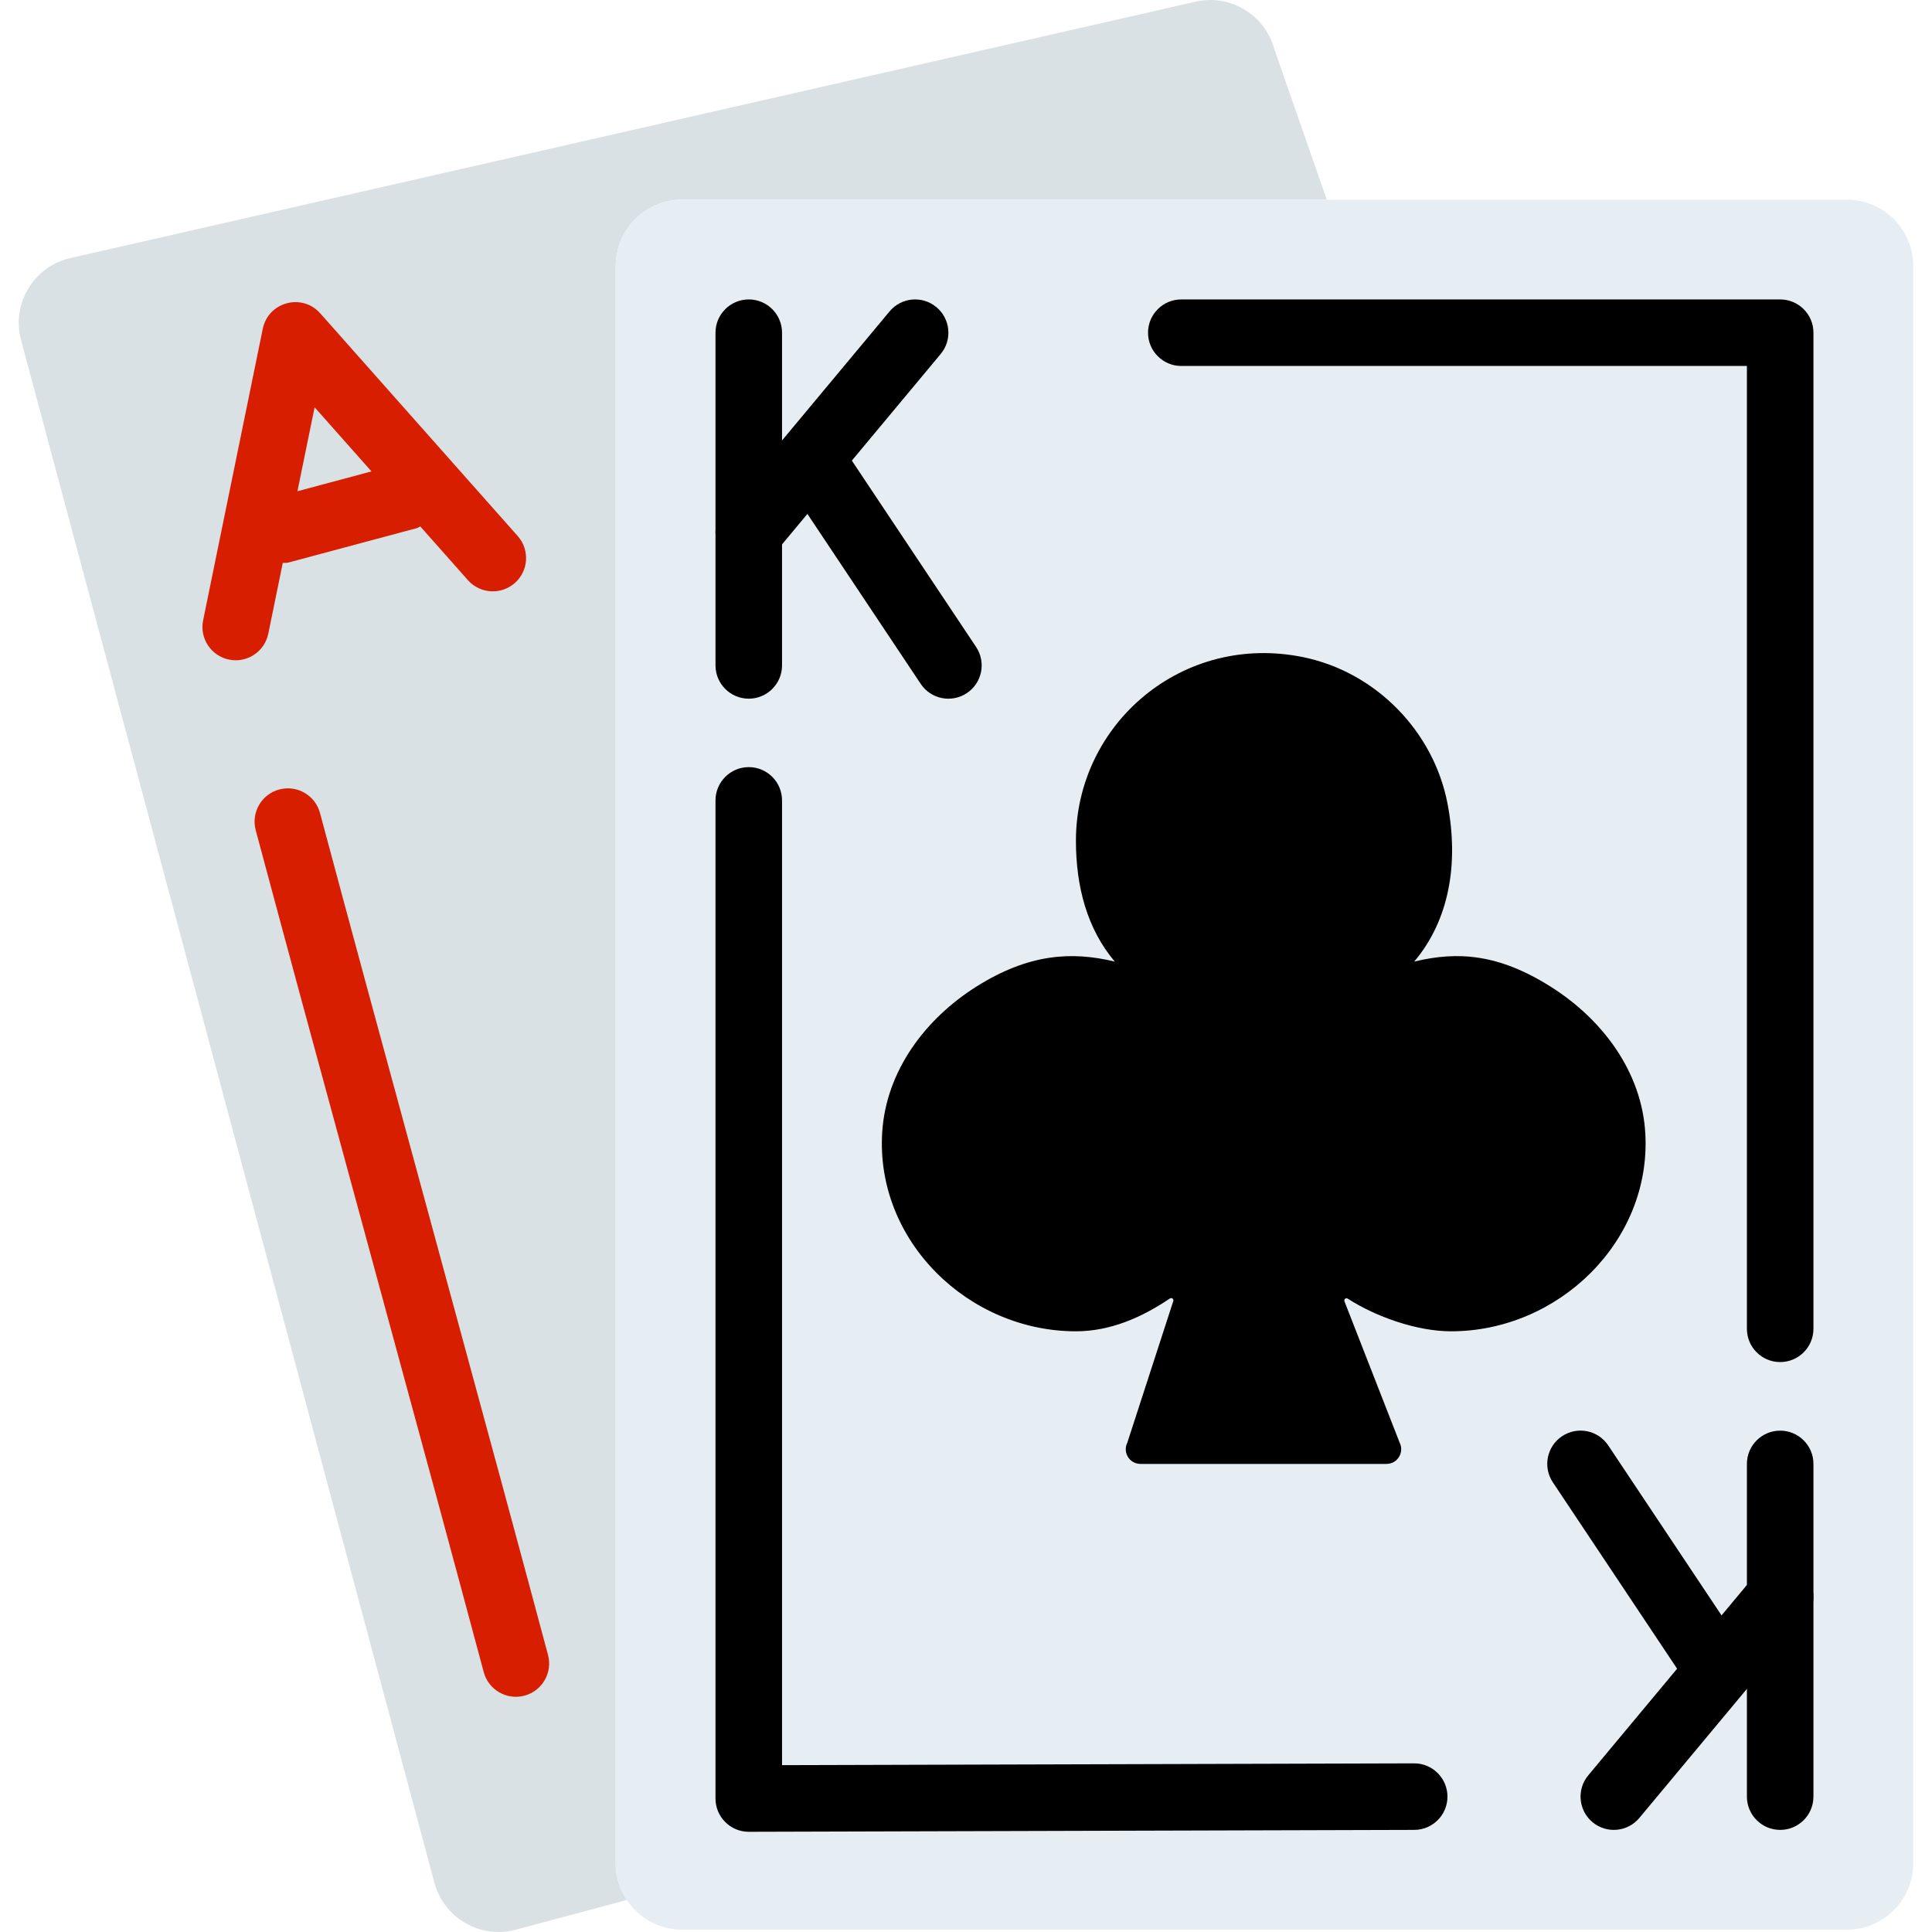
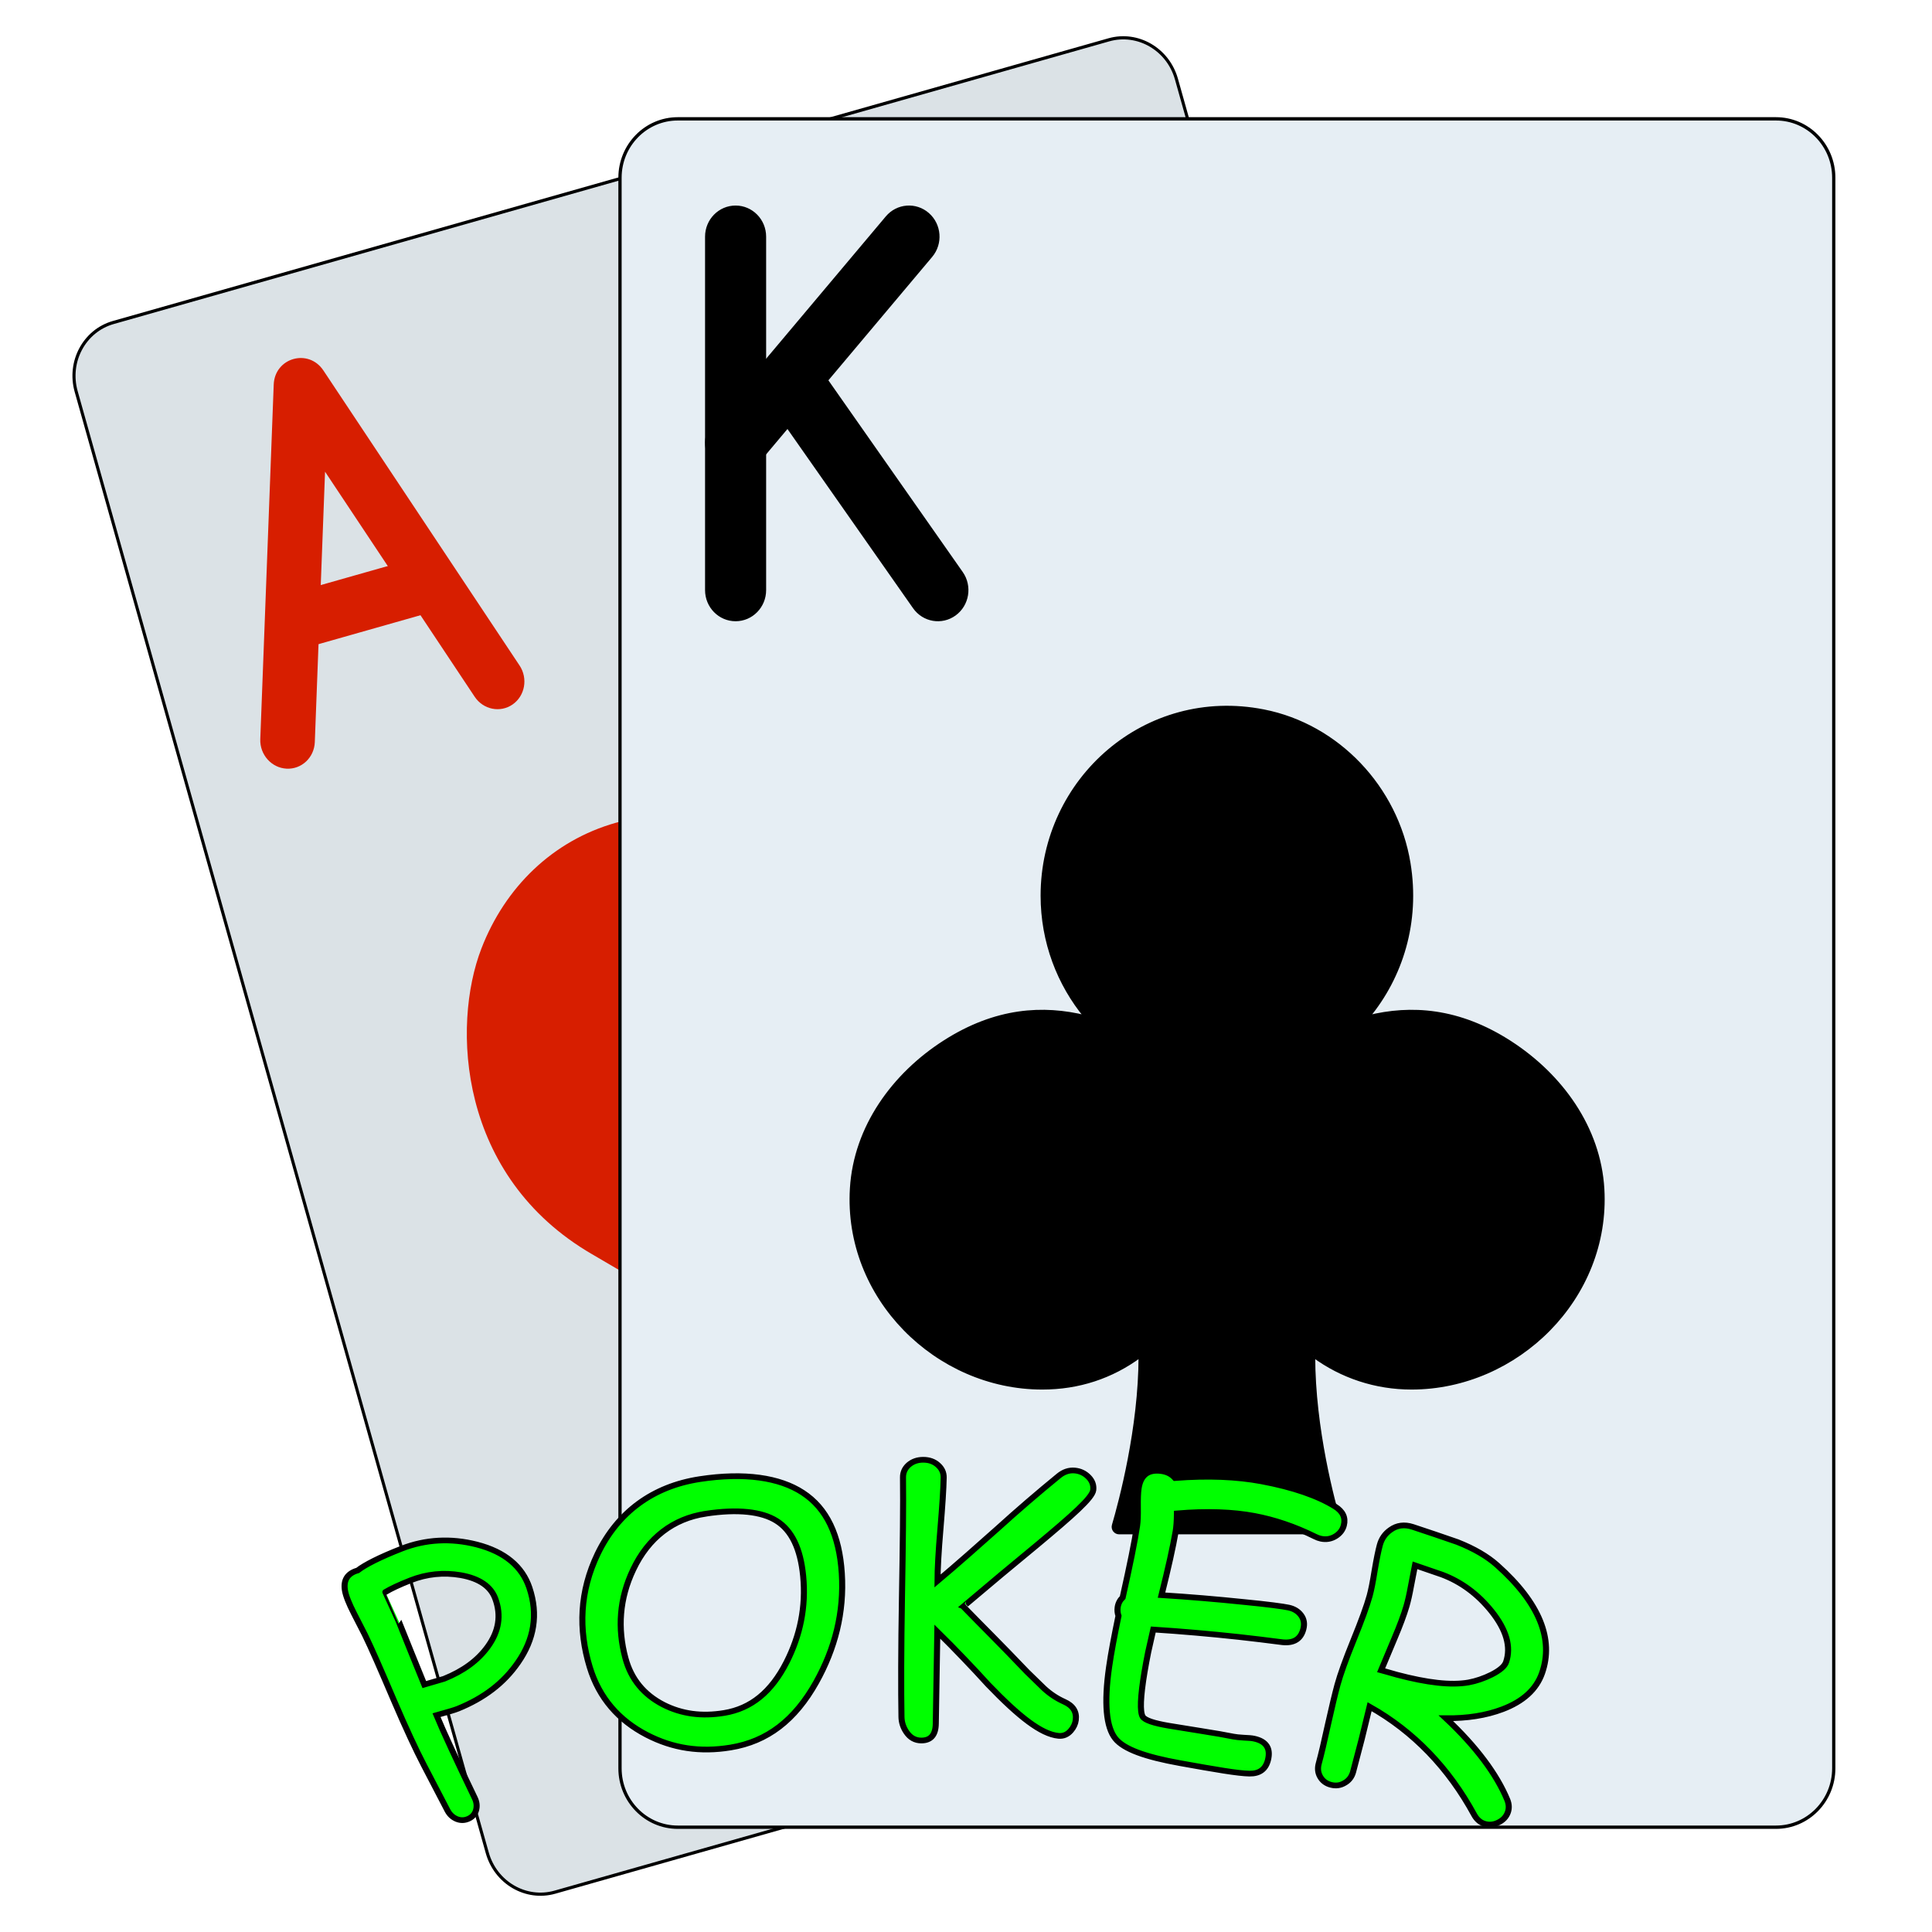
<svg xmlns="http://www.w3.org/2000/svg" height="800px" width="800px" version="1.1" id="Layer_1" viewBox="0 0 512.004 512.004" xml:space="preserve">
-   <path style="fill:#DAE1E5;" d="M163.164,493.763V70.535c0-9.743,7.9-17.634,17.634-17.634h170.808l-13.878-39.828  c-2.522-9.408-12.185-14.989-21.593-12.468L18.041,68.525C8.633,71.047,3.051,80.71,5.573,90.118L115.118,498.93  c2.513,9.408,12.185,14.989,21.593,12.468l29.406-7.883C164.257,500.72,163.164,497.37,163.164,493.763" />
-   <g>
-     <path style="fill:#D71E00;" d="M97.872,331.156c15.227,55.928,22.07,81.172,30.323,111.979c1.261,4.7,6.093,7.495,10.801,6.234   c4.7-1.261,7.495-6.093,6.234-10.801c-8.262-30.834-15.113-56.095-30.217-111.591c-15.36-56.404-22.008-80.925-30.208-111.521   c-1.261-4.7-6.093-7.495-10.801-6.234c-4.7,1.261-7.495,6.093-6.234,10.801C75.979,250.663,82.627,275.193,97.872,331.156z" />
-     <path style="fill:#D71E00;" d="M137.197,142.052L84.875,83.047c-4.823-5.44-13.781-3.033-15.236,4.082L53.83,164.395   c-0.979,4.77,2.099,9.426,6.869,10.404s9.426-2.099,10.404-6.869l3.836-18.754c0.503-0.044,0.988,0.044,1.49-0.097l34.07-9.126   c0.335-0.088,0.573-0.317,0.882-0.441l12.617,14.231c3.227,3.642,8.8,3.977,12.45,0.749   C140.098,151.266,140.424,145.694,137.197,142.052z M78.827,130.184l4.55-22.246l15.069,16.991L78.827,130.184z" />
+   <defs id="defs13" />
+   <g id="g3">
+ 	
+ 	
+ </g>
+   <g id="g5-2" transform="matrix(0.8305622,-0.2347389,0.2413779,0.8540523,-786.5381,480.9199)">
+     <g id="g4" transform="translate(929.963,-196.9581)" style="stroke:#000000;stroke-opacity:1">
+       <g id="g14" style="stroke:#000000;stroke-opacity:1">
+         <g id="g15" transform="matrix(0.9429468,-0.00325969,-0.00344668,0.9538592,9.214644,13.80848)" />
+       </g>
+     </g>
+     <g id="g6" transform="matrix(0.967303,0.2658663,-0.2786395,0.9587765,1133.448,-214.6943)" style="stroke:#000000;stroke-opacity:1">
+       <g id="g5" style="stroke:#000000;stroke-opacity:1">
+         <g id="g13" style="stroke:#000000;stroke-opacity:1">
+           <g id="g16">
+             <path style="fill:#dbe2e6;fill-opacity:1;stroke:#000000;stroke-opacity:1" d="M 423.724,0 H 88.276 C 78.522,0 70.621,7.901 70.621,17.655 v 476.69 c 0,9.754 7.901,17.655 17.655,17.655 h 335.448 c 9.754,0 17.655,-7.901 17.655,-17.655 V 17.655 C 441.379,7.901 433.479,0 423.724,0" id="path1-4" transform="matrix(0.9064907,-0.2525392,0.2634442,0.918815,-164.1652,83.32763)" />
+             <path style="fill:#d71e00;stroke:none;stroke-opacity:1" d="m 256,238.345 c 9.507,-24.214 29.625,-44.138 54.881,-44.138 21.257,0 40.201,9.993 52.966,26.483 16.013,20.692 27.33,66.754 -7.715,101.8 C 338.353,340.268 256,423.724 256,423.724 c 0,0 -82.353,-83.456 -100.131,-101.235 -35.046,-35.046 -23.729,-81.108 -7.715,-101.8 12.765,-16.49 31.709,-26.483 52.966,-26.483 25.255,0.001 45.373,19.925 54.88,44.139" id="path2-5" transform="matrix(0.9064907,-0.2525392,0.2634442,0.918815,-164.1652,83.32763)" />
+             <path style="fill:#d71e00;stroke:none;stroke-opacity:1" d="m 149.616,32.519 c -2.683,-8.048 -14.066,-8.048 -16.749,0 L 97.556,138.45 c -1.542,4.625 0.958,9.624 5.583,11.166 4.625,1.542 9.624,-0.958 11.166,-5.583 l 35.31,-105.931 h -16.749 l 35.31,105.931 c 1.542,4.625 6.541,7.125 11.166,5.583 4.625,-1.542 7.125,-6.541 5.583,-11.166 z" id="path3-5" transform="matrix(0.9064907,-0.2525392,0.2634442,0.918815,-164.1652,83.32763)" />
+             <path style="fill:#d71e00;stroke:none;stroke-opacity:1" d="m 158.897,114.759 c 4.875,0 8.828,-3.952 8.828,-8.828 0,-4.875 -3.952,-8.828 -8.828,-8.828 h -35.31 c -4.875,0 -8.828,3.952 -8.828,8.828 0,4.875 3.952,8.828 8.828,8.828 z" id="path4" transform="matrix(0.9064907,-0.2525392,0.2634442,0.918815,-164.1652,83.32763)" />
+             <path style="fill:#e6eef4;stroke:#000000;stroke-opacity:1" d="M 423.724,0 H 88.276 C 78.522,0 70.621,7.901 70.621,17.655 v 476.69 c 0,9.754 7.901,17.655 17.655,17.655 h 335.448 c 9.754,0 17.655,-7.901 17.655,-17.655 V 17.655 C 441.379,7.901 433.479,0 423.724,0" id="path1-0" transform="translate(-1.6100746e-6)" />
+           </g>
+           <path d="m 282.482,370.759 c 0,21.91 6.047,43.82 8.13,50.732 0.344,1.139 -0.521,2.233 -1.704,2.233 h -65.827 c -1.183,0 -2.039,-1.095 -1.704,-2.225 2.074,-6.947 8.139,-29.096 8.139,-50.741 -8.722,6.321 -18.803,9.578 -29.917,9.578 -32.274,0 -60.275,-27.101 -58.253,-59.78 1.13,-18.379 12.835,-34.145 28.425,-43.926 15.651,-9.825 30.164,-10.611 43.14,-7.459 -8.298,-9.825 -13.312,-22.502 -13.312,-36.361 0,-34.834 31.576,-62.296 67.663,-55.314 22.59,4.361 40.545,22.925 44.332,45.612 2.948,17.602 -2.304,33.986 -12.5,46.062 13.065,-3.169 27.692,-2.348 43.467,7.662 15.519,9.852 27.18,25.582 28.248,43.926 1.889,32.591 -26.2,59.577 -58.403,59.577 -10.962,0.002 -21.361,-3.388 -29.924,-9.576" id="path2-9" style="stroke:#000000;stroke-opacity:1" />
+           <path d="m 97.103,141.241 c 0,4.875 3.952,8.828 8.828,8.828 4.875,0 8.828,-3.952 8.828,-8.828 V 35.31 c 0,-4.875 -3.952,-8.828 -8.828,-8.828 -4.875,0 -8.828,3.952 -8.828,8.828 z" id="path3-4" style="stroke:#000000;stroke-opacity:1" />
+           <path d="m 165.599,41.055 c 3.173,-3.702 2.744,-9.274 -0.957,-12.447 -3.701,-3.173 -9.274,-2.744 -12.447,0.957 L 99.229,91.359 c -3.173,3.702 -2.744,9.274 0.957,12.447 3.702,3.173 9.274,2.744 12.447,-0.957 z" id="path4-8" style="stroke:#000000;stroke-opacity:1" />
+           <path d="m 130.77,74.317 c -2.834,-3.967 -8.347,-4.886 -12.314,-2.052 -3.967,2.834 -4.886,8.347 -2.052,12.314 l 44.138,61.793 c 2.834,3.967 8.347,4.886 12.314,2.052 3.967,-2.834 4.886,-8.347 2.052,-12.314 z" id="path5-8" style="stroke:#000000;stroke-opacity:1" />
+         </g>
+       </g>
+     </g>
  </g>
-   <path style="fill:#E6EEF4;" d="M489.402,52.901H180.798c-9.743,0-17.634,7.891-17.634,17.634v423.228  c0,9.743,7.891,17.634,17.634,17.634h308.604c9.743,0,17.634-7.891,17.634-17.634V70.535  C507.036,60.792,499.145,52.901,489.402,52.901" />
-   <path d="M480.585,88.17c0-4.867-3.95-8.817-8.817-8.817h-158.71c-4.867,0-8.817,3.95-8.817,8.817s3.95,8.817,8.817,8.817h158.71  l-8.817-8.817v263.98c0,4.867,3.95,8.817,8.817,8.817s8.817-3.95,8.817-8.817V88.17z" />
-   <path d="M189.615,476.631c0,4.876,3.959,8.835,8.844,8.817l176.345-0.503c4.867-0.018,8.808-3.977,8.791-8.844  c-0.018-4.867-3.977-8.808-8.844-8.791l-176.345,0.503l8.844,8.817V212.114c0-4.867-3.95-8.817-8.817-8.817s-8.817,3.95-8.817,8.817  L189.615,476.631L189.615,476.631z" />
-   <path d="M357.17,344.161c-0.503-0.326-1.085,0.168-0.864,0.732l14.619,37.429c1.287,2.583-0.591,5.634-3.483,5.634h-65.212  c-2.892,0-4.77-3.051-3.474-5.634l12.177-37.517c0.185-0.564-0.423-1.014-0.908-0.688c-7.345,4.964-15.721,8.694-24.891,8.694  c-28.444,0-53.124-23.886-51.343-52.692c1.005-16.197,11.313-30.093,25.059-38.717c13.79-8.65,25.138-9.337,36.574-6.569  c-7.309-8.659-10.29-19.83-10.29-32.042c0-30.931,28.25-55.267,60.354-48.609c19.125,3.968,34.449,19.627,38.126,38.805  c3.06,15.986,0.397,30.922-8.835,41.847c11.515-2.795,22.449-2.072,36.354,6.763c13.676,8.676,23.948,22.537,24.891,38.708  c1.666,28.727-23.092,52.507-51.466,52.507C375.545,352.811,364.708,349.011,357.17,344.161" />
-   <path d="M189.615,176.342c0,4.867,3.95,8.817,8.817,8.817c4.867,0,8.817-3.95,8.817-8.817V88.17c0-4.867-3.95-8.817-8.817-8.817  c-4.867,0-8.817,3.95-8.817,8.817V176.342z" />
-   <path d="M249.291,93.813c3.121-3.739,2.61-9.302-1.129-12.415c-3.739-3.121-9.302-2.61-12.415,1.129l-44.086,52.903  c-3.121,3.739-2.61,9.302,1.129,12.415c3.739,3.121,9.302,2.61,12.415-1.129L249.291,93.813z" />
-   <path d="M223.403,118.545c-2.698-4.056-8.174-5.149-12.23-2.442c-4.056,2.698-5.149,8.174-2.442,12.23L244,181.236  c2.698,4.056,8.174,5.149,12.23,2.442c4.056-2.698,5.149-8.174,2.442-12.23L223.403,118.545z" />
-   <path d="M480.585,387.956c0-4.867-3.95-8.817-8.817-8.817s-8.817,3.95-8.817,8.817v88.172c0,4.867,3.95,8.817,8.817,8.817  s8.817-3.95,8.817-8.817V387.956z" />
-   <path d="M420.909,470.486c-3.121,3.738-2.61,9.302,1.129,12.415c3.738,3.121,9.302,2.61,12.415-1.129l44.086-52.904  c3.121-3.738,2.61-9.302-1.129-12.415c-3.739-3.121-9.302-2.61-12.415,1.129L420.909,470.486z" />
-   <path d="M446.797,445.745c2.698,4.056,8.174,5.149,12.23,2.442c4.056-2.698,5.149-8.174,2.442-12.23L426.2,383.054  c-2.698-4.056-8.174-5.149-12.23-2.442c-4.056,2.698-5.149,8.174-2.442,12.23L446.797,445.745z" />
+   <path d="m 156.535,347.76 c -0.53,0.227 -1.672,0.576 -3.511,1.121 1.108,2.842 3.202,7.636 6.337,14.541 0.33,0.728 0.395,1.445 0.203,2.15 -0.201,0.687 -0.615,1.178 -1.247,1.479 -0.648,0.309 -1.297,0.324 -1.954,0.045 -0.666,-0.297 -1.178,-0.802 -1.531,-1.52 l -3.892,-7.915 c -1.286,-2.616 -2.982,-6.452 -4.979,-11.391 -2.182,-5.422 -3.721,-9.163 -4.79,-11.479 l -1.801,-3.727 c -0.862,-1.784 -1.365,-3.136 -1.506,-4.068 -0.285,-1.812 0.42,-2.994 2.109,-3.503 0.591,-0.49 1.496,-1.067 2.711,-1.711 1.213,-0.643 2.75,-1.361 4.596,-2.122 3.937,-1.624 8.135,-1.868 12.401,-0.714 4.704,1.281 7.547,3.892 8.719,7.575 1.502,4.723 0.763,9.078 -1.878,13.108 -2.367,3.631 -5.647,6.272 -9.985,8.13 z m -7.801,-22.538 c -0.919,0.383 -1.735,0.753 -2.446,1.104 -0.69,0.342 -1.268,0.662 -1.732,0.955 -4e-5,-9e-5 2.184,5.066 2.184,5.066 1.408,3.727 2.829,7.448 4.262,11.164 1.091,-0.348 2.184,-0.686 3.279,-1.013 3.187,-1.364 5.58,-3.208 7.239,-5.643 1.813,-2.656 2.271,-5.462 1.225,-8.442 -0.739,-2.106 -2.615,-3.508 -5.697,-4.088 -2.842,-0.519 -5.641,-0.217 -8.315,0.898 z m 52.984,29.329 c -5.019,0.873 -9.543,0.162 -13.898,-2.229 -4.599,-2.535 -7.857,-6.412 -9.423,-11.862 -1.908,-6.638 -1.672,-13.274 1.313,-19.878 3.335,-7.315 9.149,-11.85 16.903,-13.105 7.441,-1.205 13.216,-0.27 17.028,2.361 4.018,2.763 6.084,7.51 6.49,14.145 0.423,6.907 -1.154,13.252 -4.228,19.096 -3.548,6.712 -8.113,10.417 -14.185,11.472 z m -4.128,-41.003 c -5.385,0.871 -9.501,4.212 -11.99,9.78 -2.309,5.125 -2.622,10.312 -1.299,15.539 0.946,3.739 3.081,6.42 6.274,8.17 3.053,1.641 6.361,2.105 10.082,1.457 4.467,-0.778 7.815,-3.682 10.326,-8.901 2.233,-4.652 3.25,-9.685 2.751,-15.122 -0.437,-4.766 -1.873,-8.005 -4.43,-9.689 -2.428,-1.608 -6.373,-2.098 -11.714,-1.235 z m 58.408,38.958 c -2.859,-0.309 -6.502,-3.337 -11.608,-8.958 -1.325,-1.546 -2.677,-3.081 -4.057,-4.604 -1.427,-1.587 -2.889,-3.159 -4.385,-4.715 l -0.006,0.42 c -0.083,5.24 -0.165,10.481 -0.247,15.721 -0.027,1.983 -0.832,2.955 -2.395,2.955 -1.027,-1.9e-4 -1.85,-0.492 -2.481,-1.485 -0.519,-0.814 -0.792,-1.699 -0.808,-2.659 -0.076,-4.608 -0.068,-11.758 0.083,-21.012 0.153,-9.411 0.229,-16.237 0.17,-20.982 -0.011,-0.86 0.297,-1.595 0.93,-2.2 0.656,-0.605 1.468,-0.909 2.429,-0.906 0.984,0.003 1.794,0.311 2.425,0.92 0.653,0.609 0.968,1.346 0.954,2.205 -0.033,1.956 -0.22,4.942 -0.543,9.054 -0.319,3.945 -0.473,6.997 -0.481,9.086 1.533,-1.361 3.188,-2.879 5.016,-4.576 1.54,-1.432 3.178,-2.974 4.945,-4.638 3.271,-3.146 6.654,-6.227 10.137,-9.244 0.824,-0.706 1.708,-1.013 2.641,-0.919 0.889,0.09 1.646,0.471 2.266,1.141 0.62,0.67 0.879,1.433 0.783,2.286 -0.154,1.369 -3.388,4.4 -9.364,9.679 -3.94,3.439 -7.869,6.902 -11.723,10.371 0,0 0,0 0,0 1.6e-4,-1.5e-4 -0.426,0.384 -0.425,0.384 0.128,0.142 0.26,0.287 0.396,0.436 2.358,2.582 5.845,6.218 10.179,11.042 0.947,0.959 1.883,1.923 2.808,2.892 1.011,0.978 2.118,1.752 3.328,2.326 1.451,0.682 2.08,1.756 1.908,3.202 -0.08,0.674 -0.354,1.295 -0.818,1.864 -0.574,0.697 -1.257,1.001 -2.056,0.914 z m 43.43,-34.585 c -0.294,-0.068 -0.609,-0.192 -0.944,-0.372 -3.343,-1.751 -6.712,-2.96 -10.065,-3.625 -1.751,-0.347 -3.697,-0.567 -5.831,-0.648 -2.133,-0.081 -4.459,-0.014 -6.962,0.213 -0.013,1.312 -0.083,2.354 -0.207,3.122 -0.445,2.754 -1.231,6.465 -2.349,11.215 4.553,0.302 9.109,0.708 13.662,1.208 3.972,0.406 6.522,0.779 7.37,0.971 0.895,0.202 1.585,0.649 2.066,1.336 0.481,0.687 0.611,1.489 0.395,2.405 -0.418,1.774 -1.574,2.546 -3.46,2.342 -2.426,-0.337 -4.852,-0.648 -7.277,-0.932 -4.711,-0.539 -9.42,-0.976 -14.121,-1.297 -0.302,1.388 -0.582,2.709 -0.841,3.962 -0.236,1.236 -0.438,2.398 -0.609,3.483 -0.686,4.356 -0.781,6.977 -0.299,7.841 0.367,0.626 1.81,1.139 4.331,1.591 1.176,0.211 2.944,0.503 5.308,0.91 2.368,0.388 4.2,0.737 5.376,0.991 0.38,0.082 0.952,0.145 1.719,0.192 0.77,0.027 1.338,0.084 1.699,0.165 2.02,0.458 2.784,1.715 2.309,3.739 -0.384,1.638 -1.412,2.43 -3.071,2.398 -1.913,-0.033 -5.594,-0.711 -11.482,-1.833 -5.758,-1.097 -9.309,-2.444 -10.716,-4.307 -1.526,-2.009 -1.9,-6.209 -1.04,-12.55 0.172,-1.266 0.389,-2.648 0.653,-4.143 0.264,-1.495 0.565,-3.107 0.904,-4.834 -0.16,-0.485 -0.206,-0.985 -0.137,-1.5 0.091,-0.673 0.366,-1.25 0.829,-1.731 1.201,-5.683 2.001,-9.828 2.386,-12.58 0.102,-0.73 0.145,-1.816 0.124,-3.248 -0.018,-1.455 0.02,-2.545 0.121,-3.279 0.324,-2.351 1.587,-3.386 3.798,-3.06 0.926,0.137 1.675,0.544 2.243,1.218 2.729,-0.223 5.288,-0.279 7.661,-0.182 2.395,0.102 4.619,0.36 6.662,0.764 5.277,1.044 9.342,2.56 12.161,4.409 1.306,0.861 1.788,1.968 1.464,3.31 -0.188,0.778 -0.63,1.403 -1.321,1.876 -0.769,0.517 -1.602,0.669 -2.506,0.46 z m 27.125,50.007 c -0.715,-0.232 -1.283,-0.752 -1.707,-1.561 -4.22,-8.23 -10.024,-14.626 -17.319,-18.975 -0.44,1.915 -0.882,3.83 -1.324,5.744 -0.474,1.916 -0.948,3.832 -1.424,5.748 -0.233,0.85 -0.701,1.48 -1.399,1.891 -0.685,0.436 -1.429,0.545 -2.236,0.329 -0.807,-0.216 -1.405,-0.685 -1.799,-1.41 -0.38,-0.7 -0.461,-1.476 -0.241,-2.33 0.395,-1.527 0.911,-3.834 1.537,-6.895 0.652,-3.084 1.17,-5.381 1.565,-6.918 0.458,-1.779 1.341,-4.397 2.653,-7.816 1.317,-3.431 2.209,-6.011 2.67,-7.78 0.257,-0.987 0.538,-2.48 0.835,-4.47 0.318,-1.988 0.603,-3.473 0.859,-4.463 0.286,-1.105 0.872,-1.988 1.763,-2.647 1.067,-0.819 2.298,-0.993 3.679,-0.517 2.481,0.865 4.947,1.751 7.399,2.656 2.753,1.148 4.947,2.509 6.583,4.056 7.056,6.66 9.379,13.027 7.436,18.918 -0.953,2.89 -3.152,4.991 -6.559,6.356 -2.741,1.097 -5.86,1.612 -9.371,1.572 5.061,5.026 8.424,9.856 10.171,14.315 0.291,0.77 0.321,1.496 0.093,2.179 -0.266,0.797 -0.79,1.392 -1.57,1.789 -0.761,0.403 -1.525,0.479 -2.296,0.229 z m -7.034,-43.703 c -1.487,-0.551 -2.978,-1.094 -4.475,-1.63 -0.218,1.197 -0.438,2.394 -0.658,3.59 -0.251,1.468 -0.503,2.657 -0.754,3.564 -0.428,1.546 -1.09,3.428 -1.985,5.656 -0.74,1.864 -1.477,3.728 -2.212,5.594 0.276,0.076 0.7,0.203 1.267,0.38 0.589,0.184 1.027,0.317 1.325,0.401 5.039,1.415 8.964,1.9 11.873,1.366 1.285,-0.254 2.55,-0.71 3.797,-1.367 1.382,-0.741 2.195,-1.479 2.432,-2.223 0.843,-2.653 0.067,-5.63 -2.415,-8.911 -2.279,-3.009 -5.022,-5.157 -8.195,-6.42 z" id="text19" style="font-size:61.441px;font-family:'Comic Sans MS';-inkscape-font-specification:'Comic Sans MS';fill:#00ff00;stroke:#000000;stroke-width:1" aria-label="POKER" transform="matrix(1.600511,0,0,1.510843,-129.2358,-72.56316)" />
</svg>
